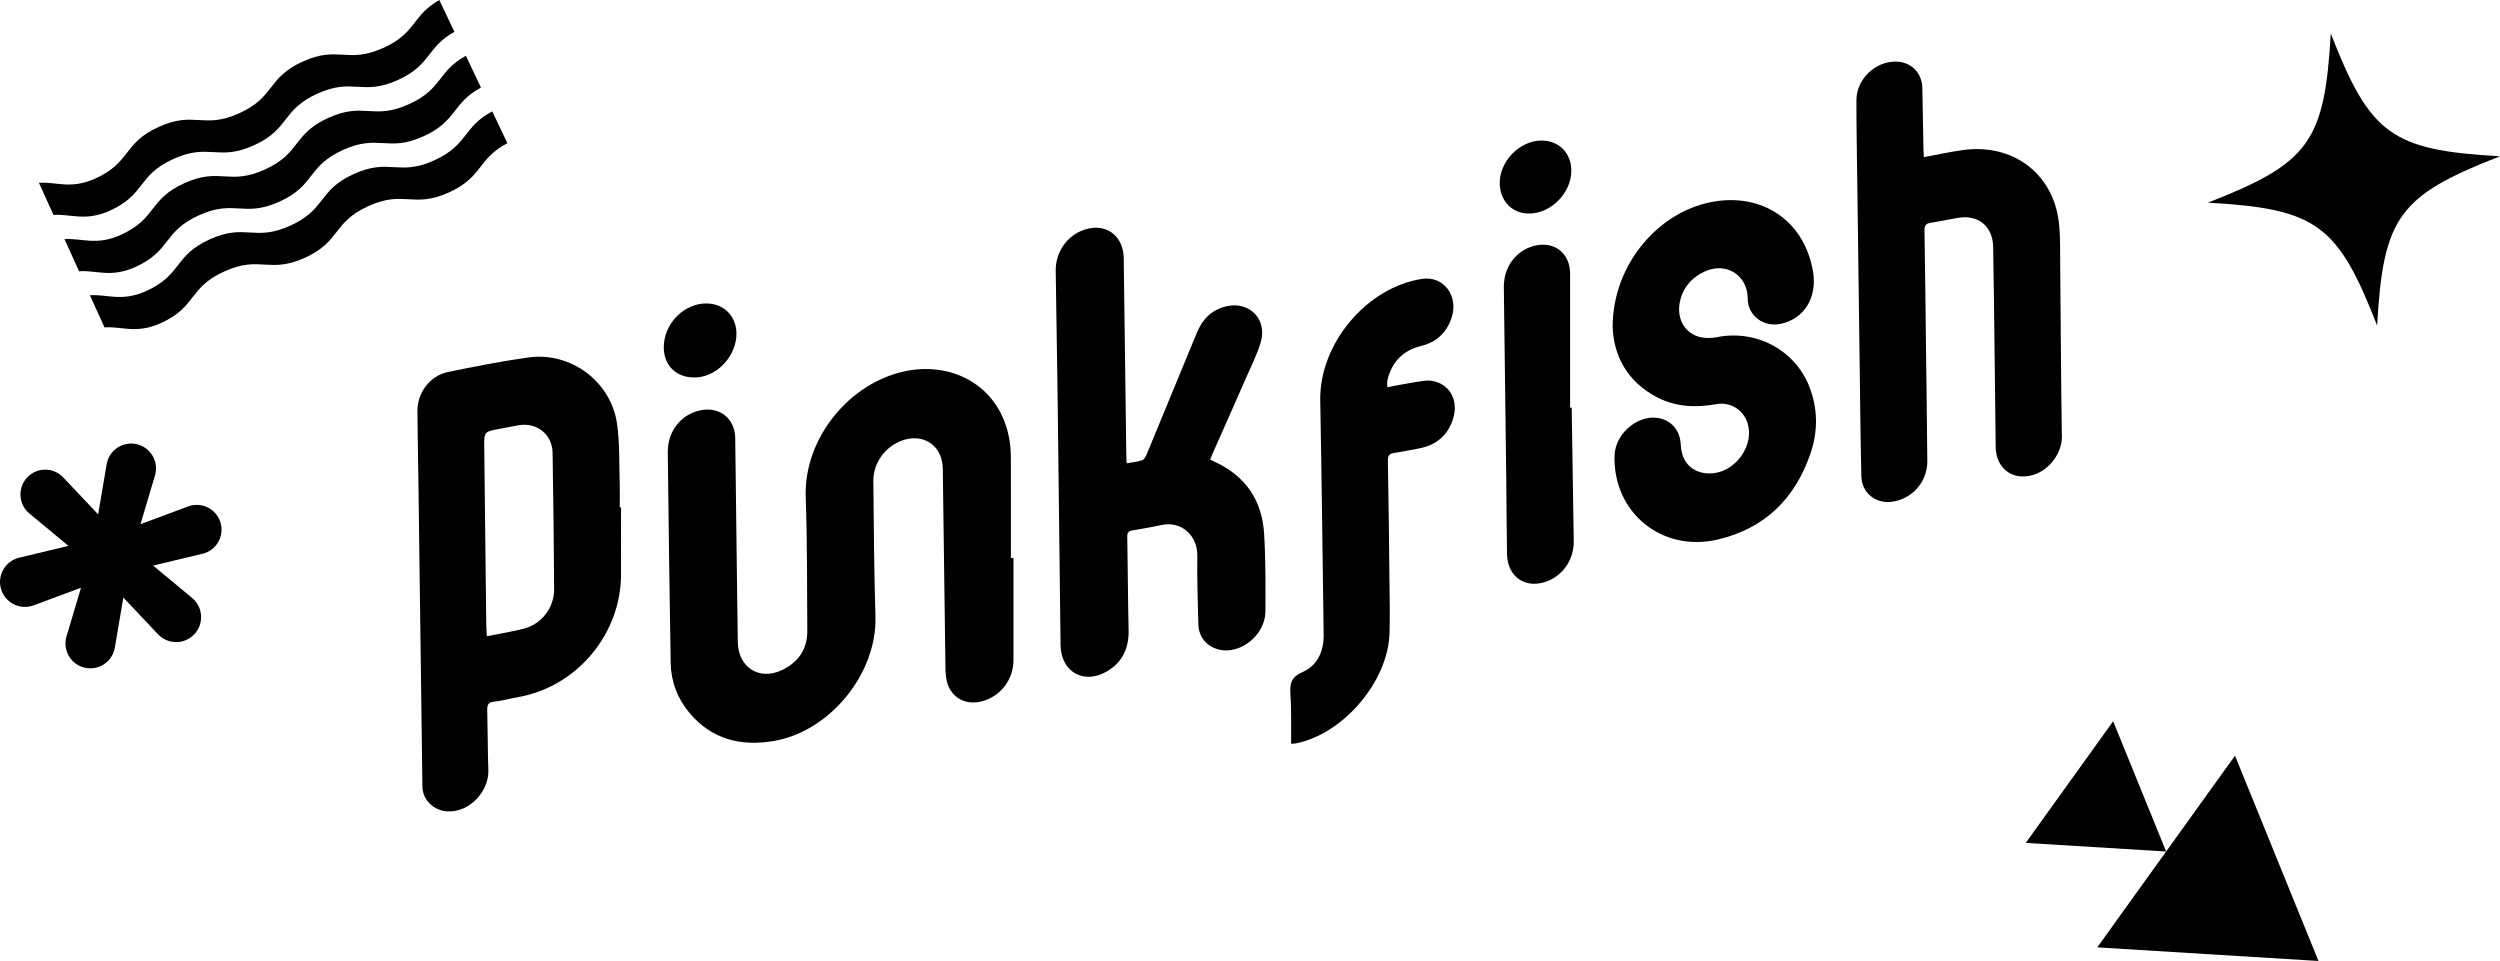
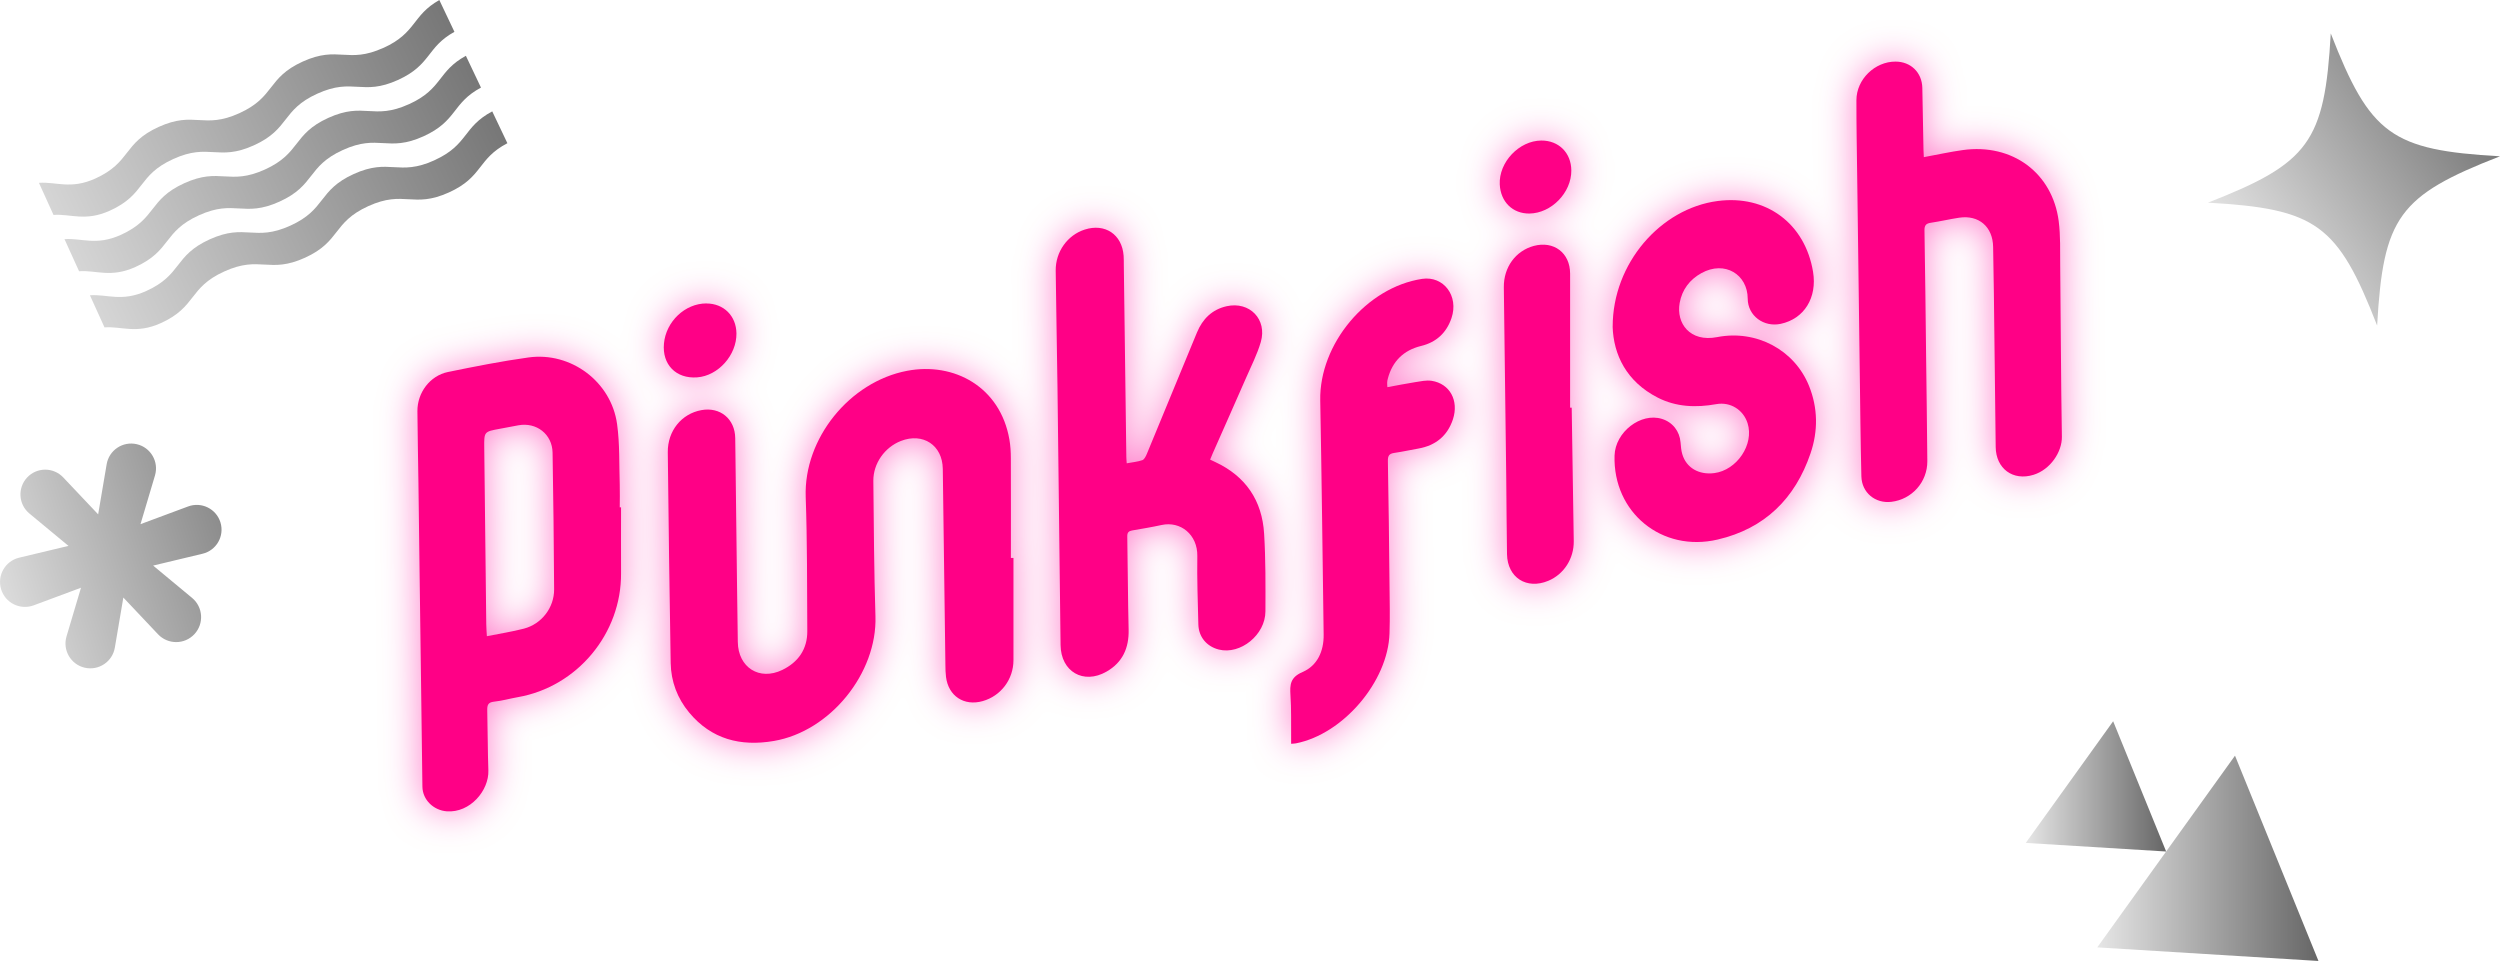
<svg xmlns="http://www.w3.org/2000/svg" xmlns:xlink="http://www.w3.org/1999/xlink" id="Layer_2" data-name="Layer 2" viewBox="0 0 534.9 205.61">
  <defs>
    <style>
      .cls-1 {
        fill: url(#linear-gradient);
      }

      .cls-1, .cls-2, .cls-3, .cls-4, .cls-5, .cls-6, .cls-7, .cls-8 {
        stroke-width: 0px;
      }

      .cls-2 {
        fill: url(#linear-gradient-4);
      }

      .cls-3 {
        fill: url(#linear-gradient-2);
      }

      .cls-4 {
        fill: url(#linear-gradient-3);
      }

      .cls-5 {
        fill: url(#linear-gradient-7);
      }

      .cls-6 {
        fill: url(#linear-gradient-5);
      }

      .cls-7 {
        fill: url(#linear-gradient-6);
      }

      .cls-8 {
        fill: #ff0086;
      }

      .cls-9 {
        filter: url(#outer-glow-1);
      }
    </style>
    <filter id="outer-glow-1" filterUnits="userSpaceOnUse">
      <feOffset dx="0" dy="0" />
      <feGaussianBlur result="blur" stdDeviation="4" />
      <feFlood flood-color="#ff0098" flood-opacity=".5" />
      <feComposite in2="blur" operator="in" />
      <feComposite in="SourceGraphic" />
    </filter>
    <linearGradient id="linear-gradient" x1="-4.33" y1="52.34" x2="111.72" y2="-2.72" gradientUnits="userSpaceOnUse">
      <stop offset="0" stop-color="#e6e6e6" />
      <stop offset="1" stop-color="#666" />
    </linearGradient>
    <linearGradient id="linear-gradient-2" x1="1.35" y1="64.3" x2="117.39" y2="9.24" xlink:href="#linear-gradient" />
    <linearGradient id="linear-gradient-3" x1="7" y1="76.21" x2="123.04" y2="21.15" xlink:href="#linear-gradient" />
    <linearGradient id="linear-gradient-4" x1="-6.07" y1="128.5" x2="70.17" y2="103.94" xlink:href="#linear-gradient" />
    <linearGradient id="linear-gradient-5" x1="478.46" y1="56.18" x2="536.06" y2="15.52" xlink:href="#linear-gradient" />
    <linearGradient id="linear-gradient-6" x1="448.73" y1="183.65" x2="496.06" y2="183.65" xlink:href="#linear-gradient" />
    <linearGradient id="linear-gradient-7" x1="433.43" y1="168.25" x2="463.47" y2="168.25" xlink:href="#linear-gradient" />
  </defs>
  <g id="Layer_1-2" data-name="Layer 1">
    <g>
-       <g className="cls-9">
-         <path className="cls-8" d="m216.84,119.37c0,7.29,0,14.58,0,21.87,0,4.12-2.69,7.67-6.59,8.77-3.97,1.12-7.32-1.07-7.84-5.16-.11-.84-.12-1.69-.13-2.54-.19-14-.36-28-.56-42-.07-5.06-4.24-7.81-8.97-5.96-3.46,1.35-5.92,4.8-5.89,8.53.1,9.66.15,19.33.45,28.98.39,12.14-9.64,24.62-21.75,26.68-7.09,1.21-13.33-.35-18.1-6.08-2.54-3.05-3.89-6.66-3.96-10.6-.26-15.03-.45-30.06-.62-45.08-.05-4.59,2.93-8.25,7.19-9.03,4.01-.73,7.18,1.87,7.24,5.98.13,10.38.25,20.75.38,31.13.05,4.16.12,8.32.17,12.48.06,5.46,4.61,8.38,9.52,6,3.4-1.65,5.37-4.42,5.35-8.3-.06-9.57,0-19.15-.34-28.71-.44-12.49,9.38-24.64,21.69-26.99,10.07-1.92,19.94,3.44,21.89,14.7.23,1.32.31,2.67.31,4.01.03,7.11.01,14.22.01,21.33.18,0,.37,0,.55,0Z" />
-         <path className="cls-8" d="m132.88,108.54c0,4.69-.03,9.39,0,14.08.11,12.91-9.36,24.31-22.06,26.54-1.71.3-3.4.79-5.12.97-1.29.13-1.47.75-1.45,1.85.11,4.29.09,8.59.24,12.87.15,4.27-3.9,9.11-8.9,8.74-2.8-.21-5.17-2.43-5.21-5.27-.11-7.91-.2-15.82-.31-23.74-.09-7.24-.2-14.48-.29-21.72-.08-6.48-.16-12.96-.25-19.44-.07-5.14-.18-10.28-.22-15.42-.04-3.97,2.68-7.62,6.55-8.41,5.72-1.17,11.45-2.31,17.23-3.11,9.08-1.25,17.69,5.19,18.94,14.26.59,4.27.43,8.65.57,12.98.05,1.61,0,3.22,0,4.83h.25Zm-28.7,27.58c2.8-.56,5.4-.96,7.93-1.62,3.79-.99,6.48-4.51,6.45-8.41-.06-9.75-.16-19.5-.33-29.25-.07-3.94-3.45-6.56-7.33-5.84-1.31.24-2.63.5-3.94.74-3.4.62-3.39.62-3.35,4.07.15,12.57.28,25.14.43,37.71,0,.8.08,1.59.13,2.61Z" />
-         <path className="cls-8" d="m241.07,99.13c1.19-.22,2.31-.32,3.34-.67.42-.15.75-.82.96-1.32,3.59-8.66,7.15-17.33,10.73-25.99,1.2-2.91,3.24-4.93,6.35-5.63,4.91-1.1,8.72,2.81,7.31,7.66-.77,2.64-2.05,5.13-3.15,7.66-2.36,5.4-4.76,10.78-7.14,16.17-.18.4-.34.82-.55,1.33.4.19.75.36,1.1.52,6.52,3.04,10.02,8.24,10.45,15.32.34,5.53.3,11.09.28,16.63-.01,5.03-5.35,9.32-9.96,8.17-2.6-.65-4.33-2.7-4.39-5.39-.12-4.87-.3-9.75-.22-14.62.07-4.6-3.61-7.53-7.65-6.64-2.09.46-4.2.8-6.31,1.17-.72.13-1.04.43-1.03,1.24.12,6.66.13,13.33.29,19.99.09,3.93-1.3,7.01-4.73,8.97-4.94,2.83-9.77-.01-9.83-5.69-.21-18.38-.43-36.77-.66-55.15-.11-8.32-.28-16.64-.38-24.95-.05-4.04,2.52-7.61,6.21-8.79,4.35-1.4,7.99,1.05,8.32,5.6.05.67.03,1.34.04,2.01.18,13.69.36,27.37.54,41.06,0,.39.05.78.08,1.32Z" />
-         <path className="cls-8" d="m411.64,33.62c2.88-.53,5.58-1.13,8.31-1.51,10.68-1.48,19.2,4.94,20.53,15.21.4,3.13.29,6.34.32,9.51.13,12.21.16,24.42.36,36.62.05,3.24-2.46,7.02-6.07,8.14-4.4,1.37-8.04-1.32-8.09-5.95-.13-10.96-.25-21.91-.39-32.87-.04-3.31-.11-6.62-.16-9.93-.06-4.3-3.04-6.9-7.27-6.26-2.03.31-4.03.78-6.05,1.08-1.04.15-1.39.56-1.37,1.64.15,8.72.24,17.44.34,26.16.09,7.74.21,15.47.27,23.21.03,4.46-3.3,8.18-7.69,8.7-3.44.41-6.33-1.95-6.42-5.44-.18-7.6-.25-15.2-.35-22.81-.18-13.68-.36-27.37-.54-41.05-.07-5.55-.18-11.09-.17-16.64,0-4.45,3.96-8.27,8.36-8.25,3.27,0,5.67,2.33,5.74,5.62.1,4.43.17,8.85.25,13.28,0,.44.04.88.07,1.53Z" />
-         <path className="cls-8" d="m345.05,69.87c0-13.52,10.24-25.25,22.44-26.86,10.4-1.38,18.72,4.8,20.43,15.15.91,5.54-1.9,10.06-6.92,11.13-3.62.77-7.04-1.71-7.06-5.4-.02-5.15-4.89-8.22-9.9-5.46-2.53,1.4-4.15,3.55-4.66,6.39-.78,4.35,2.2,8.45,8.02,7.31,8.38-1.64,16.55,2.72,19.66,10.44,1.91,4.75,1.95,9.65.32,14.43-3.29,9.67-9.79,16.09-19.86,18.44-11.96,2.8-22.43-5.8-22.07-17.97.15-5.04,5.62-9.26,10.15-7.84,2.29.72,3.78,2.64,3.97,5.03.07.84.13,1.71.37,2.51.85,2.91,3.53,4.47,6.82,4.06,4.88-.62,8.6-6.16,7.15-10.69-.92-2.89-3.71-4.61-6.69-4.07-4.33.78-8.56.63-12.54-1.4-6.66-3.41-9.46-9.15-9.64-15.21Z" />
-         <path className="cls-8" d="m276.25,159.15c0-.55,0-1.04,0-1.52-.03-2.95.06-5.91-.14-8.85-.15-2.29-.06-3.86,2.6-5,3.14-1.35,4.54-4.43,4.5-7.94-.23-16.72-.42-33.45-.73-50.17-.22-12.04,9.87-24.18,21.78-26,4.61-.7,7.91,3.65,6.3,8.39-1.07,3.14-3.23,5.17-6.5,5.96-3.77.92-6.15,3.28-7.13,7.03-.07.26-.12.52-.13.79-.02.26.02.52.04,1,2.02-.37,3.96-.76,5.92-1.07,1.18-.18,2.42-.47,3.56-.29,3.89.61,5.87,4.24,4.54,8.26-1.18,3.54-3.71,5.58-7.37,6.23-1.71.3-3.41.68-5.13.93-1.07.15-1.43.54-1.41,1.71.17,8.85.26,17.71.35,26.56.04,3.44.11,6.89,0,10.33-.31,10.32-9.92,21.57-20.03,23.55-.3.06-.61.05-1.03.09Z" />
-         <path className="cls-8" d="m336.28,87.22c.15,9.52.3,19.04.44,28.56.05,3.76-2.12,7.1-5.45,8.49-4.64,1.93-8.73-.68-8.83-5.69-.1-5.36-.09-10.73-.16-16.09-.17-13.68-.36-27.35-.52-41.03-.05-4.29,2.54-7.79,6.4-8.84,4.28-1.15,7.77,1.47,7.78,5.91.02,9.56,0,19.13,0,28.69.11,0,.23,0,.34,0Z" />
-         <path className="cls-8" d="m151.12,64.93c3.73,0,6.4,2.65,6.45,6.4.05,4.65-3.89,9.07-8.4,9.41-4.51.34-7.53-2.73-7.11-7.24.44-4.72,4.51-8.57,9.07-8.58Z" />
-         <path className="cls-8" d="m336.2,36.46c.04,4.75-4.27,9.18-8.98,9.23-3.57.03-6.15-2.5-6.33-6.22-.23-4.76,4.14-9.37,8.89-9.4,3.73-.02,6.39,2.63,6.42,6.39Z" />
+       <g class="cls-9">
+         <path class="cls-8" d="m216.84,119.37c0,7.29,0,14.58,0,21.87,0,4.12-2.69,7.67-6.59,8.77-3.97,1.12-7.32-1.07-7.84-5.16-.11-.84-.12-1.69-.13-2.54-.19-14-.36-28-.56-42-.07-5.06-4.24-7.81-8.97-5.96-3.46,1.35-5.92,4.8-5.89,8.53.1,9.66.15,19.33.45,28.98.39,12.14-9.64,24.62-21.75,26.68-7.09,1.21-13.33-.35-18.1-6.08-2.54-3.05-3.89-6.66-3.96-10.6-.26-15.03-.45-30.06-.62-45.08-.05-4.59,2.93-8.25,7.19-9.03,4.01-.73,7.18,1.87,7.24,5.98.13,10.38.25,20.75.38,31.13.05,4.16.12,8.32.17,12.48.06,5.46,4.61,8.38,9.52,6,3.4-1.65,5.37-4.42,5.35-8.3-.06-9.57,0-19.15-.34-28.71-.44-12.49,9.38-24.64,21.69-26.99,10.07-1.92,19.94,3.44,21.89,14.7.23,1.32.31,2.67.31,4.01.03,7.11.01,14.22.01,21.33.18,0,.37,0,.55,0Z" />
+         <path class="cls-8" d="m132.88,108.54c0,4.69-.03,9.39,0,14.08.11,12.91-9.36,24.31-22.06,26.54-1.71.3-3.4.79-5.12.97-1.29.13-1.47.75-1.45,1.85.11,4.29.09,8.59.24,12.87.15,4.27-3.9,9.11-8.9,8.74-2.8-.21-5.17-2.43-5.21-5.27-.11-7.91-.2-15.82-.31-23.74-.09-7.24-.2-14.48-.29-21.72-.08-6.48-.16-12.96-.25-19.44-.07-5.14-.18-10.28-.22-15.42-.04-3.97,2.68-7.62,6.55-8.41,5.72-1.17,11.45-2.31,17.23-3.11,9.08-1.25,17.69,5.19,18.94,14.26.59,4.27.43,8.65.57,12.98.05,1.61,0,3.22,0,4.83h.25Zm-28.7,27.58c2.8-.56,5.4-.96,7.93-1.62,3.79-.99,6.48-4.51,6.45-8.41-.06-9.75-.16-19.5-.33-29.25-.07-3.94-3.45-6.56-7.33-5.84-1.31.24-2.63.5-3.94.74-3.4.62-3.39.62-3.35,4.07.15,12.57.28,25.14.43,37.71,0,.8.08,1.59.13,2.61Z" />
+         <path class="cls-8" d="m241.07,99.13c1.19-.22,2.31-.32,3.34-.67.42-.15.75-.82.96-1.32,3.59-8.66,7.15-17.33,10.73-25.99,1.2-2.91,3.24-4.93,6.35-5.63,4.91-1.1,8.72,2.81,7.31,7.66-.77,2.64-2.05,5.13-3.15,7.66-2.36,5.4-4.76,10.78-7.14,16.17-.18.4-.34.82-.55,1.33.4.19.75.36,1.1.52,6.52,3.04,10.02,8.24,10.45,15.32.34,5.53.3,11.09.28,16.63-.01,5.03-5.35,9.32-9.96,8.17-2.6-.65-4.33-2.7-4.39-5.39-.12-4.87-.3-9.75-.22-14.62.07-4.6-3.61-7.53-7.65-6.64-2.09.46-4.2.8-6.31,1.17-.72.13-1.04.43-1.03,1.24.12,6.66.13,13.33.29,19.99.09,3.93-1.3,7.01-4.73,8.97-4.94,2.83-9.77-.01-9.83-5.69-.21-18.38-.43-36.77-.66-55.15-.11-8.32-.28-16.64-.38-24.95-.05-4.04,2.52-7.61,6.21-8.79,4.35-1.4,7.99,1.05,8.32,5.6.05.67.03,1.34.04,2.01.18,13.69.36,27.37.54,41.06,0,.39.05.78.08,1.32Z" />
+         <path class="cls-8" d="m411.64,33.62c2.88-.53,5.58-1.13,8.31-1.51,10.68-1.48,19.2,4.94,20.53,15.21.4,3.13.29,6.34.32,9.51.13,12.21.16,24.42.36,36.62.05,3.24-2.46,7.02-6.07,8.14-4.4,1.37-8.04-1.32-8.09-5.95-.13-10.96-.25-21.91-.39-32.87-.04-3.31-.11-6.62-.16-9.93-.06-4.3-3.04-6.9-7.27-6.26-2.03.31-4.03.78-6.05,1.08-1.04.15-1.39.56-1.37,1.64.15,8.72.24,17.44.34,26.16.09,7.74.21,15.47.27,23.21.03,4.46-3.3,8.18-7.69,8.7-3.44.41-6.33-1.95-6.42-5.44-.18-7.6-.25-15.2-.35-22.81-.18-13.68-.36-27.37-.54-41.05-.07-5.55-.18-11.09-.17-16.64,0-4.45,3.96-8.27,8.36-8.25,3.27,0,5.67,2.33,5.74,5.62.1,4.43.17,8.85.25,13.28,0,.44.04.88.07,1.53Z" />
+         <path class="cls-8" d="m345.05,69.87c0-13.52,10.24-25.25,22.44-26.86,10.4-1.38,18.72,4.8,20.43,15.15.91,5.54-1.9,10.06-6.92,11.13-3.62.77-7.04-1.71-7.06-5.4-.02-5.15-4.89-8.22-9.9-5.46-2.53,1.4-4.15,3.55-4.66,6.39-.78,4.35,2.2,8.45,8.02,7.31,8.38-1.64,16.55,2.72,19.66,10.44,1.91,4.75,1.95,9.65.32,14.43-3.29,9.67-9.79,16.09-19.86,18.44-11.96,2.8-22.43-5.8-22.07-17.97.15-5.04,5.62-9.26,10.15-7.84,2.29.72,3.78,2.64,3.97,5.03.07.84.13,1.71.37,2.51.85,2.91,3.53,4.47,6.82,4.06,4.88-.62,8.6-6.16,7.15-10.69-.92-2.89-3.71-4.61-6.69-4.07-4.33.78-8.56.63-12.54-1.4-6.66-3.41-9.46-9.15-9.64-15.21Z" />
+         <path class="cls-8" d="m276.25,159.15c0-.55,0-1.04,0-1.52-.03-2.95.06-5.91-.14-8.85-.15-2.29-.06-3.86,2.6-5,3.14-1.35,4.54-4.43,4.5-7.94-.23-16.72-.42-33.45-.73-50.17-.22-12.04,9.87-24.18,21.78-26,4.61-.7,7.91,3.65,6.3,8.39-1.07,3.14-3.23,5.17-6.5,5.96-3.77.92-6.15,3.28-7.13,7.03-.07.26-.12.52-.13.79-.02.26.02.52.04,1,2.02-.37,3.96-.76,5.92-1.07,1.18-.18,2.42-.47,3.56-.29,3.89.61,5.87,4.24,4.54,8.26-1.18,3.54-3.71,5.58-7.37,6.23-1.71.3-3.41.68-5.13.93-1.07.15-1.43.54-1.41,1.71.17,8.85.26,17.71.35,26.56.04,3.44.11,6.89,0,10.33-.31,10.32-9.92,21.57-20.03,23.55-.3.06-.61.05-1.03.09Z" />
+         <path class="cls-8" d="m336.28,87.22c.15,9.52.3,19.04.44,28.56.05,3.76-2.12,7.1-5.45,8.49-4.64,1.93-8.73-.68-8.83-5.69-.1-5.36-.09-10.73-.16-16.09-.17-13.68-.36-27.35-.52-41.03-.05-4.29,2.54-7.79,6.4-8.84,4.28-1.15,7.77,1.47,7.78,5.91.02,9.56,0,19.13,0,28.69.11,0,.23,0,.34,0Z" />
+         <path class="cls-8" d="m151.12,64.93c3.73,0,6.4,2.65,6.45,6.4.05,4.65-3.89,9.07-8.4,9.41-4.51.34-7.53-2.73-7.11-7.24.44-4.72,4.51-8.57,9.07-8.58Z" />
+         <path class="cls-8" d="m336.2,36.46c.04,4.75-4.27,9.18-8.98,9.23-3.57.03-6.15-2.5-6.33-6.22-.23-4.76,4.14-9.37,8.89-9.4,3.73-.02,6.39,2.63,6.42,6.39Z" />
      </g>
      <g>
-         <path className="cls-1" d="m82.03,10.24c-7.7,3.5-9.55-.56-17.25,2.93-7.7,3.5-5.86,7.55-13.57,11.05-7.7,3.5-9.55-.56-17.25,2.93-7.71,3.5-5.86,7.55-13.57,11.05-5.29,2.4-8.41.64-12.06.92l3.12,6.87c3.65-.28,6.77,1.48,12.06-.92,7.71-3.5,5.86-7.55,13.57-11.05,7.71-3.5,9.55.56,17.25-2.93,7.71-3.5,5.86-7.55,13.57-11.05,7.71-3.5,9.55.56,17.25-2.93,7.16-3.25,6.08-6.98,12.08-10.3l-3.23-6.8c-5.87,3.3-4.85,7.01-11.96,10.24Z" />
-         <path className="cls-3" d="m87.5,22.29c-7.71,3.5-9.55-.56-17.25,2.93-7.7,3.5-5.86,7.55-13.57,11.05-7.71,3.5-9.55-.56-17.25,2.93-7.7,3.5-5.86,7.55-13.57,11.05-5.29,2.4-8.41.64-12.06.92l3.12,6.87c3.65-.28,6.77,1.48,12.06-.92,7.7-3.5,5.86-7.55,13.57-11.05,7.7-3.5,9.55.56,17.25-2.93s5.86-7.55,13.57-11.05c7.7-3.5,9.55.56,17.25-2.93,7.24-3.29,6.05-7.07,12.29-10.42l-3.23-6.8c-6.1,3.33-4.97,7.09-12.17,10.35Z" />
-         <path className="cls-4" d="m92.94,34.3c-7.71,3.5-9.55-.56-17.25,2.93-7.7,3.5-5.86,7.55-13.57,11.05s-9.55-.56-17.25,2.93c-7.71,3.5-5.86,7.55-13.57,11.05-5.29,2.4-8.41.64-12.06.92l3.12,6.87c3.65-.28,6.77,1.48,12.06-.92,7.71-3.5,5.86-7.55,13.57-11.05,7.71-3.5,9.55.56,17.25-2.93,7.7-3.5,5.86-7.55,13.57-11.05,7.71-3.5,9.55.56,17.25-2.93,7.32-3.32,6.03-7.15,12.5-10.53l-3.24-6.81c-6.33,3.36-5.1,7.16-12.38,10.46Z" />
+         <path class="cls-1" d="m82.03,10.24c-7.7,3.5-9.55-.56-17.25,2.93-7.7,3.5-5.86,7.55-13.57,11.05-7.7,3.5-9.55-.56-17.25,2.93-7.71,3.5-5.86,7.55-13.57,11.05-5.29,2.4-8.41.64-12.06.92l3.12,6.87c3.65-.28,6.77,1.48,12.06-.92,7.71-3.5,5.86-7.55,13.57-11.05,7.71-3.5,9.55.56,17.25-2.93,7.71-3.5,5.86-7.55,13.57-11.05,7.71-3.5,9.55.56,17.25-2.93,7.16-3.25,6.08-6.98,12.08-10.3l-3.23-6.8c-5.87,3.3-4.85,7.01-11.96,10.24Z" />
+         <path class="cls-3" d="m87.5,22.29c-7.71,3.5-9.55-.56-17.25,2.93-7.7,3.5-5.86,7.55-13.57,11.05-7.71,3.5-9.55-.56-17.25,2.93-7.7,3.5-5.86,7.55-13.57,11.05-5.29,2.4-8.41.64-12.06.92l3.12,6.87c3.65-.28,6.77,1.48,12.06-.92,7.7-3.5,5.86-7.55,13.57-11.05,7.7-3.5,9.55.56,17.25-2.93s5.86-7.55,13.57-11.05c7.7-3.5,9.55.56,17.25-2.93,7.24-3.29,6.05-7.07,12.29-10.42l-3.23-6.8c-6.1,3.33-4.97,7.09-12.17,10.35Z" />
+         <path class="cls-4" d="m92.94,34.3c-7.71,3.5-9.55-.56-17.25,2.93-7.7,3.5-5.86,7.55-13.57,11.05s-9.55-.56-17.25,2.93c-7.71,3.5-5.86,7.55-13.57,11.05-5.29,2.4-8.41.64-12.06.92l3.12,6.87c3.65-.28,6.77,1.48,12.06-.92,7.71-3.5,5.86-7.55,13.57-11.05,7.71-3.5,9.55.56,17.25-2.93,7.7-3.5,5.86-7.55,13.57-11.05,7.71-3.5,9.55.56,17.25-2.93,7.32-3.32,6.03-7.15,12.5-10.53l-3.24-6.81c-6.33,3.36-5.1,7.16-12.38,10.46Z" />
      </g>
-       <path className="cls-2" d="m32.75,121l8.35,6.93c2.36,1.96,2.59,5.5.5,7.75h0c-2.1,2.26-5.67,2.27-7.79.03l-7.42-7.86-1.82,10.72c-.51,3.02-3.46,4.98-6.45,4.29h0c-2.98-.69-4.76-3.76-3.89-6.69l3.1-10.42-10.13,3.77c-2.89,1.07-6.09-.51-6.97-3.47h0c-.88-2.94.89-6.02,3.87-6.73l10.55-2.52-8.36-6.93c-2.35-1.95-2.57-5.48-.48-7.71h0c2.09-2.23,5.62-2.23,7.72-.01l7.47,7.9,1.82-10.72c.51-3.02,3.46-4.98,6.45-4.29h0c2.98.69,4.76,3.76,3.89,6.69l-3.1,10.42,10.19-3.79c2.86-1.06,6.03.5,6.92,3.42h0c.89,2.92-.86,5.99-3.84,6.7l-10.56,2.53Z" />
-       <path className="cls-6" d="m534.9,33.44c-21.66,8.43-24.98,13-26.29,36.21-8.43-21.66-13-24.98-36.21-26.29,21.66-8.43,24.98-13,26.29-36.21,8.43,21.66,13,24.98,36.21,26.29Z" />
+       <path class="cls-2" d="m32.75,121l8.35,6.93c2.36,1.96,2.59,5.5.5,7.75h0c-2.1,2.26-5.67,2.27-7.79.03l-7.42-7.86-1.82,10.72c-.51,3.02-3.46,4.98-6.45,4.29h0c-2.98-.69-4.76-3.76-3.89-6.69l3.1-10.42-10.13,3.77c-2.89,1.07-6.09-.51-6.97-3.47h0c-.88-2.94.89-6.02,3.87-6.73l10.55-2.52-8.36-6.93c-2.35-1.95-2.57-5.48-.48-7.71h0c2.09-2.23,5.62-2.23,7.72-.01l7.47,7.9,1.82-10.72c.51-3.02,3.46-4.98,6.45-4.29h0c2.98.69,4.76,3.76,3.89,6.69l-3.1,10.42,10.19-3.79c2.86-1.06,6.03.5,6.92,3.42h0c.89,2.92-.86,5.99-3.84,6.7l-10.56,2.53Z" />
+       <path class="cls-6" d="m534.9,33.44c-21.66,8.43-24.98,13-26.29,36.21-8.43-21.66-13-24.98-36.21-26.29,21.66-8.43,24.98-13,26.29-36.21,8.43,21.66,13,24.98,36.21,26.29Z" />
      <g>
-         <polygon className="cls-7" points="448.73 202.7 478.2 161.68 496.06 205.61 448.73 202.7" />
-         <polygon className="cls-5" points="433.43 180.35 452.13 154.32 463.47 182.19 433.43 180.35" />
+         <polygon class="cls-7" points="448.73 202.7 478.2 161.68 496.06 205.61 448.73 202.7" />
+         <polygon class="cls-5" points="433.43 180.35 452.13 154.32 463.47 182.19 433.43 180.35" />
      </g>
    </g>
  </g>
</svg>
